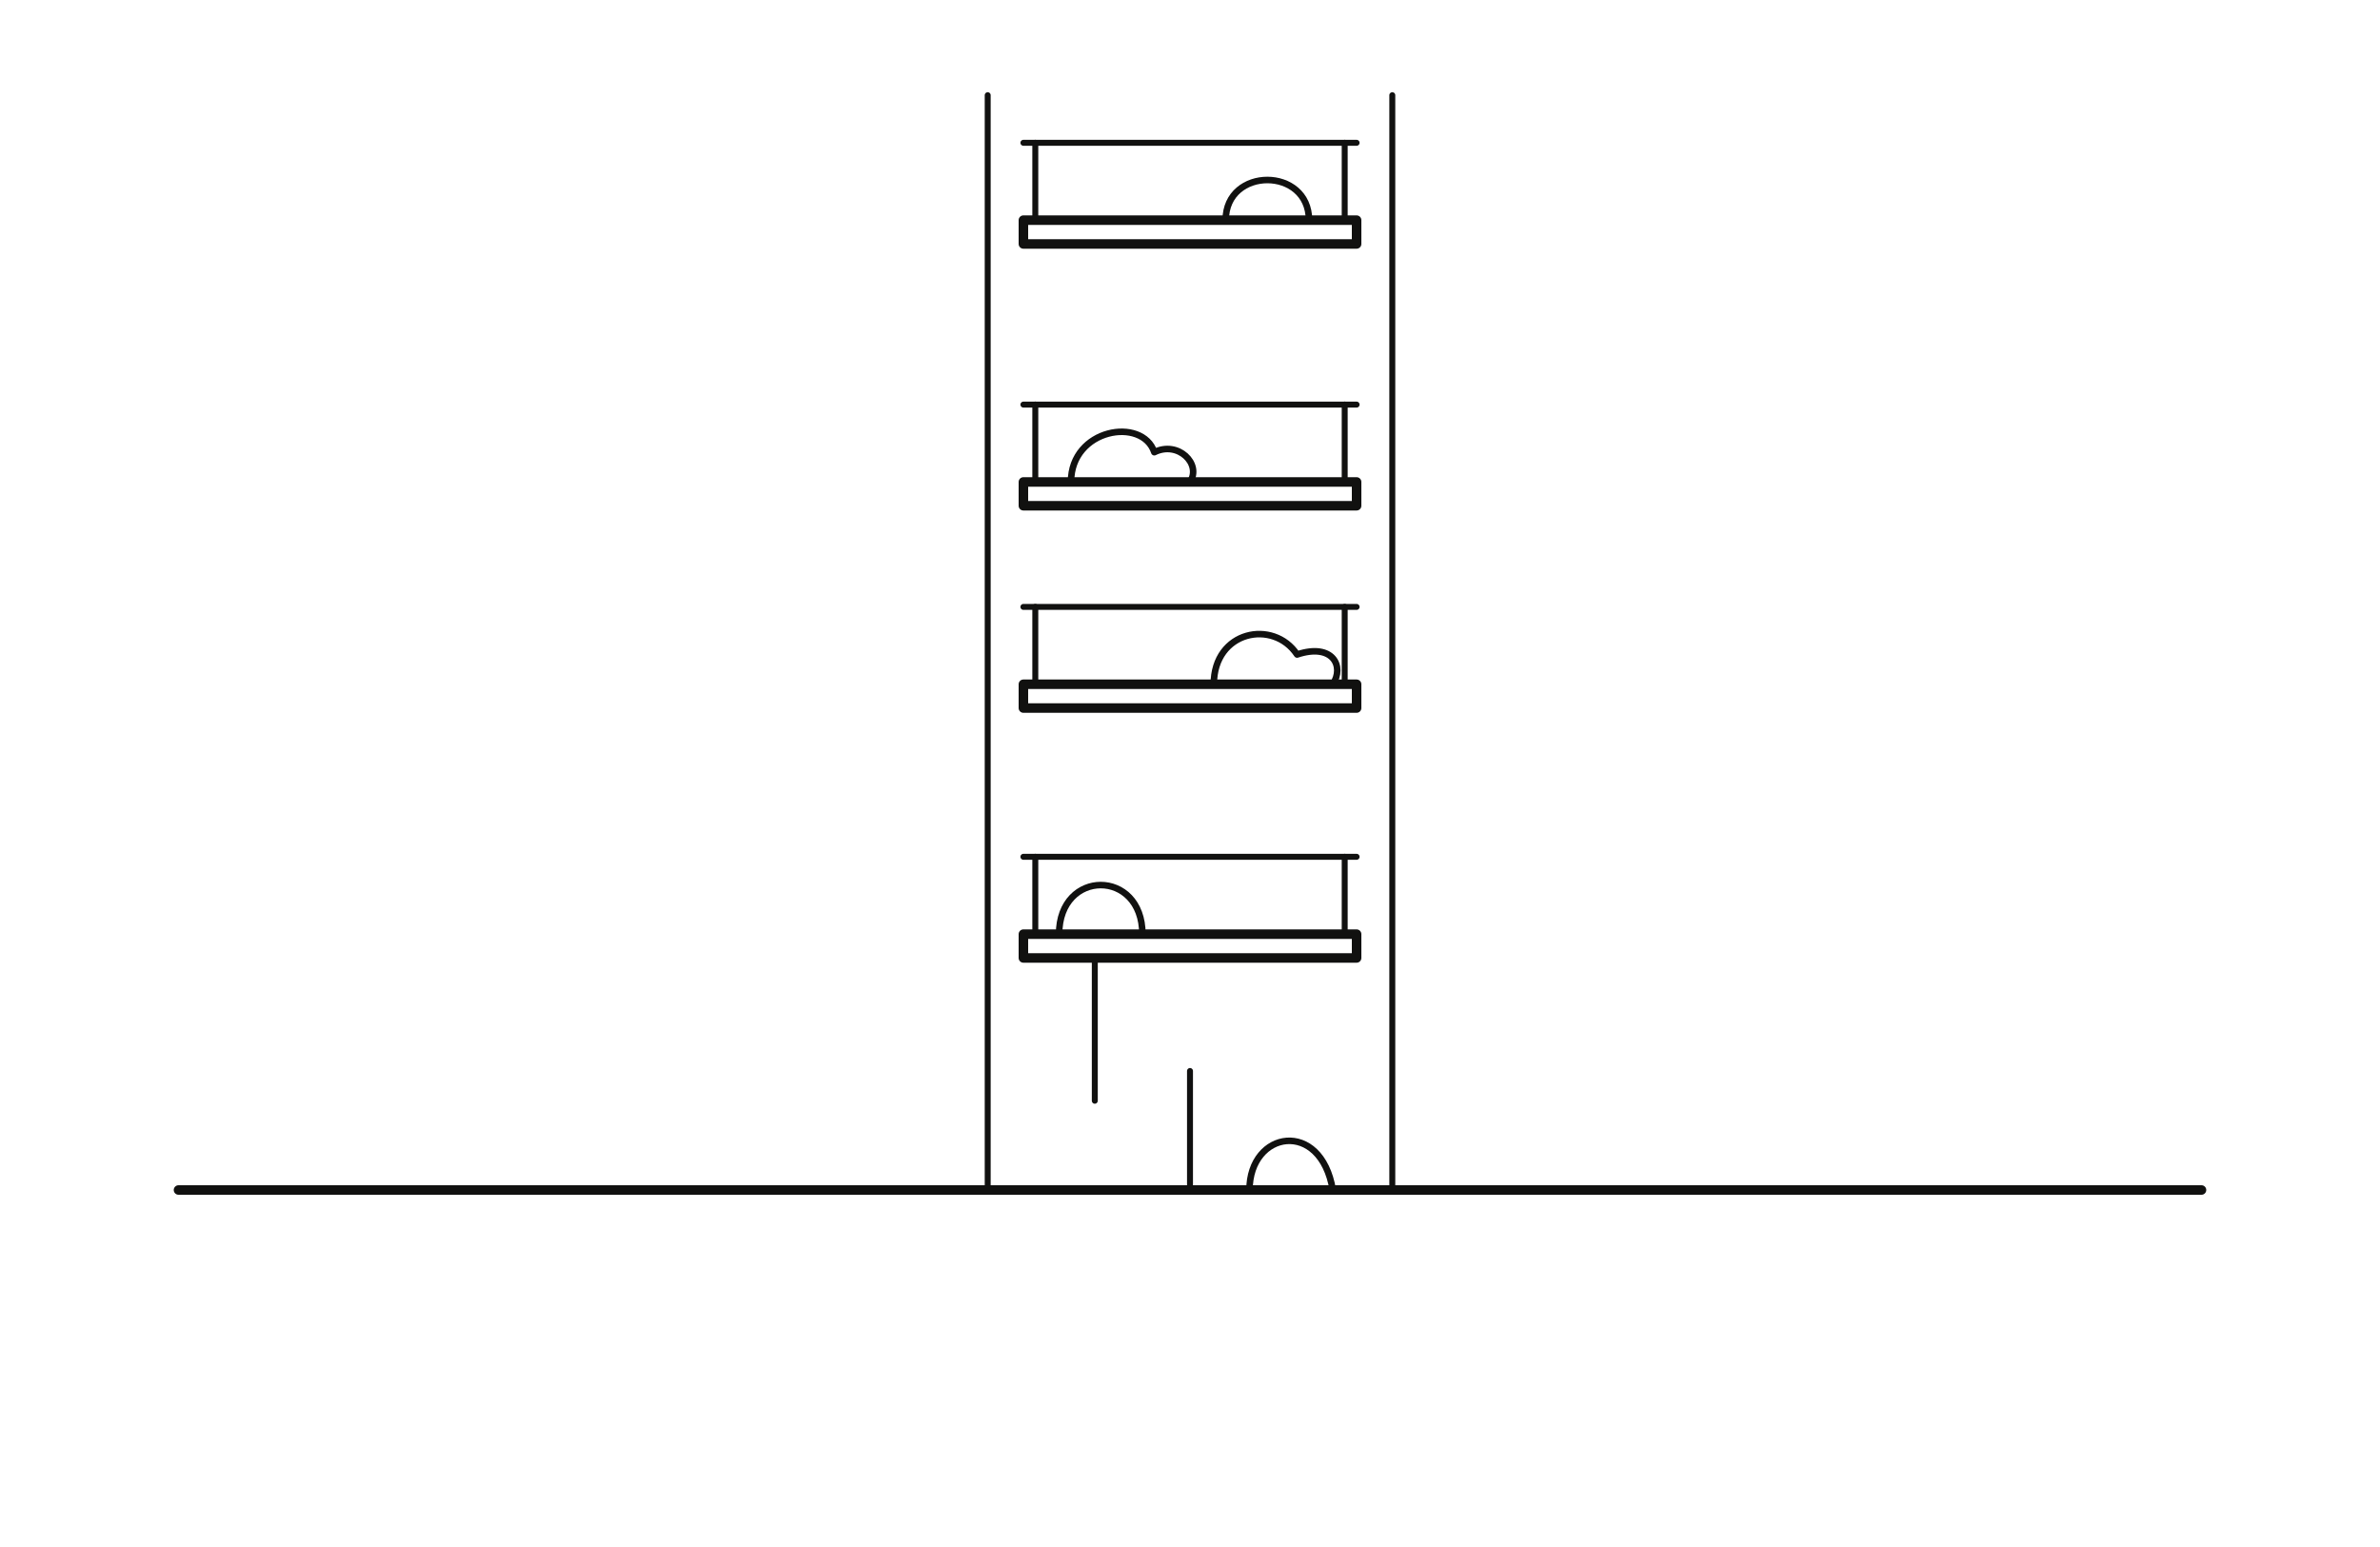
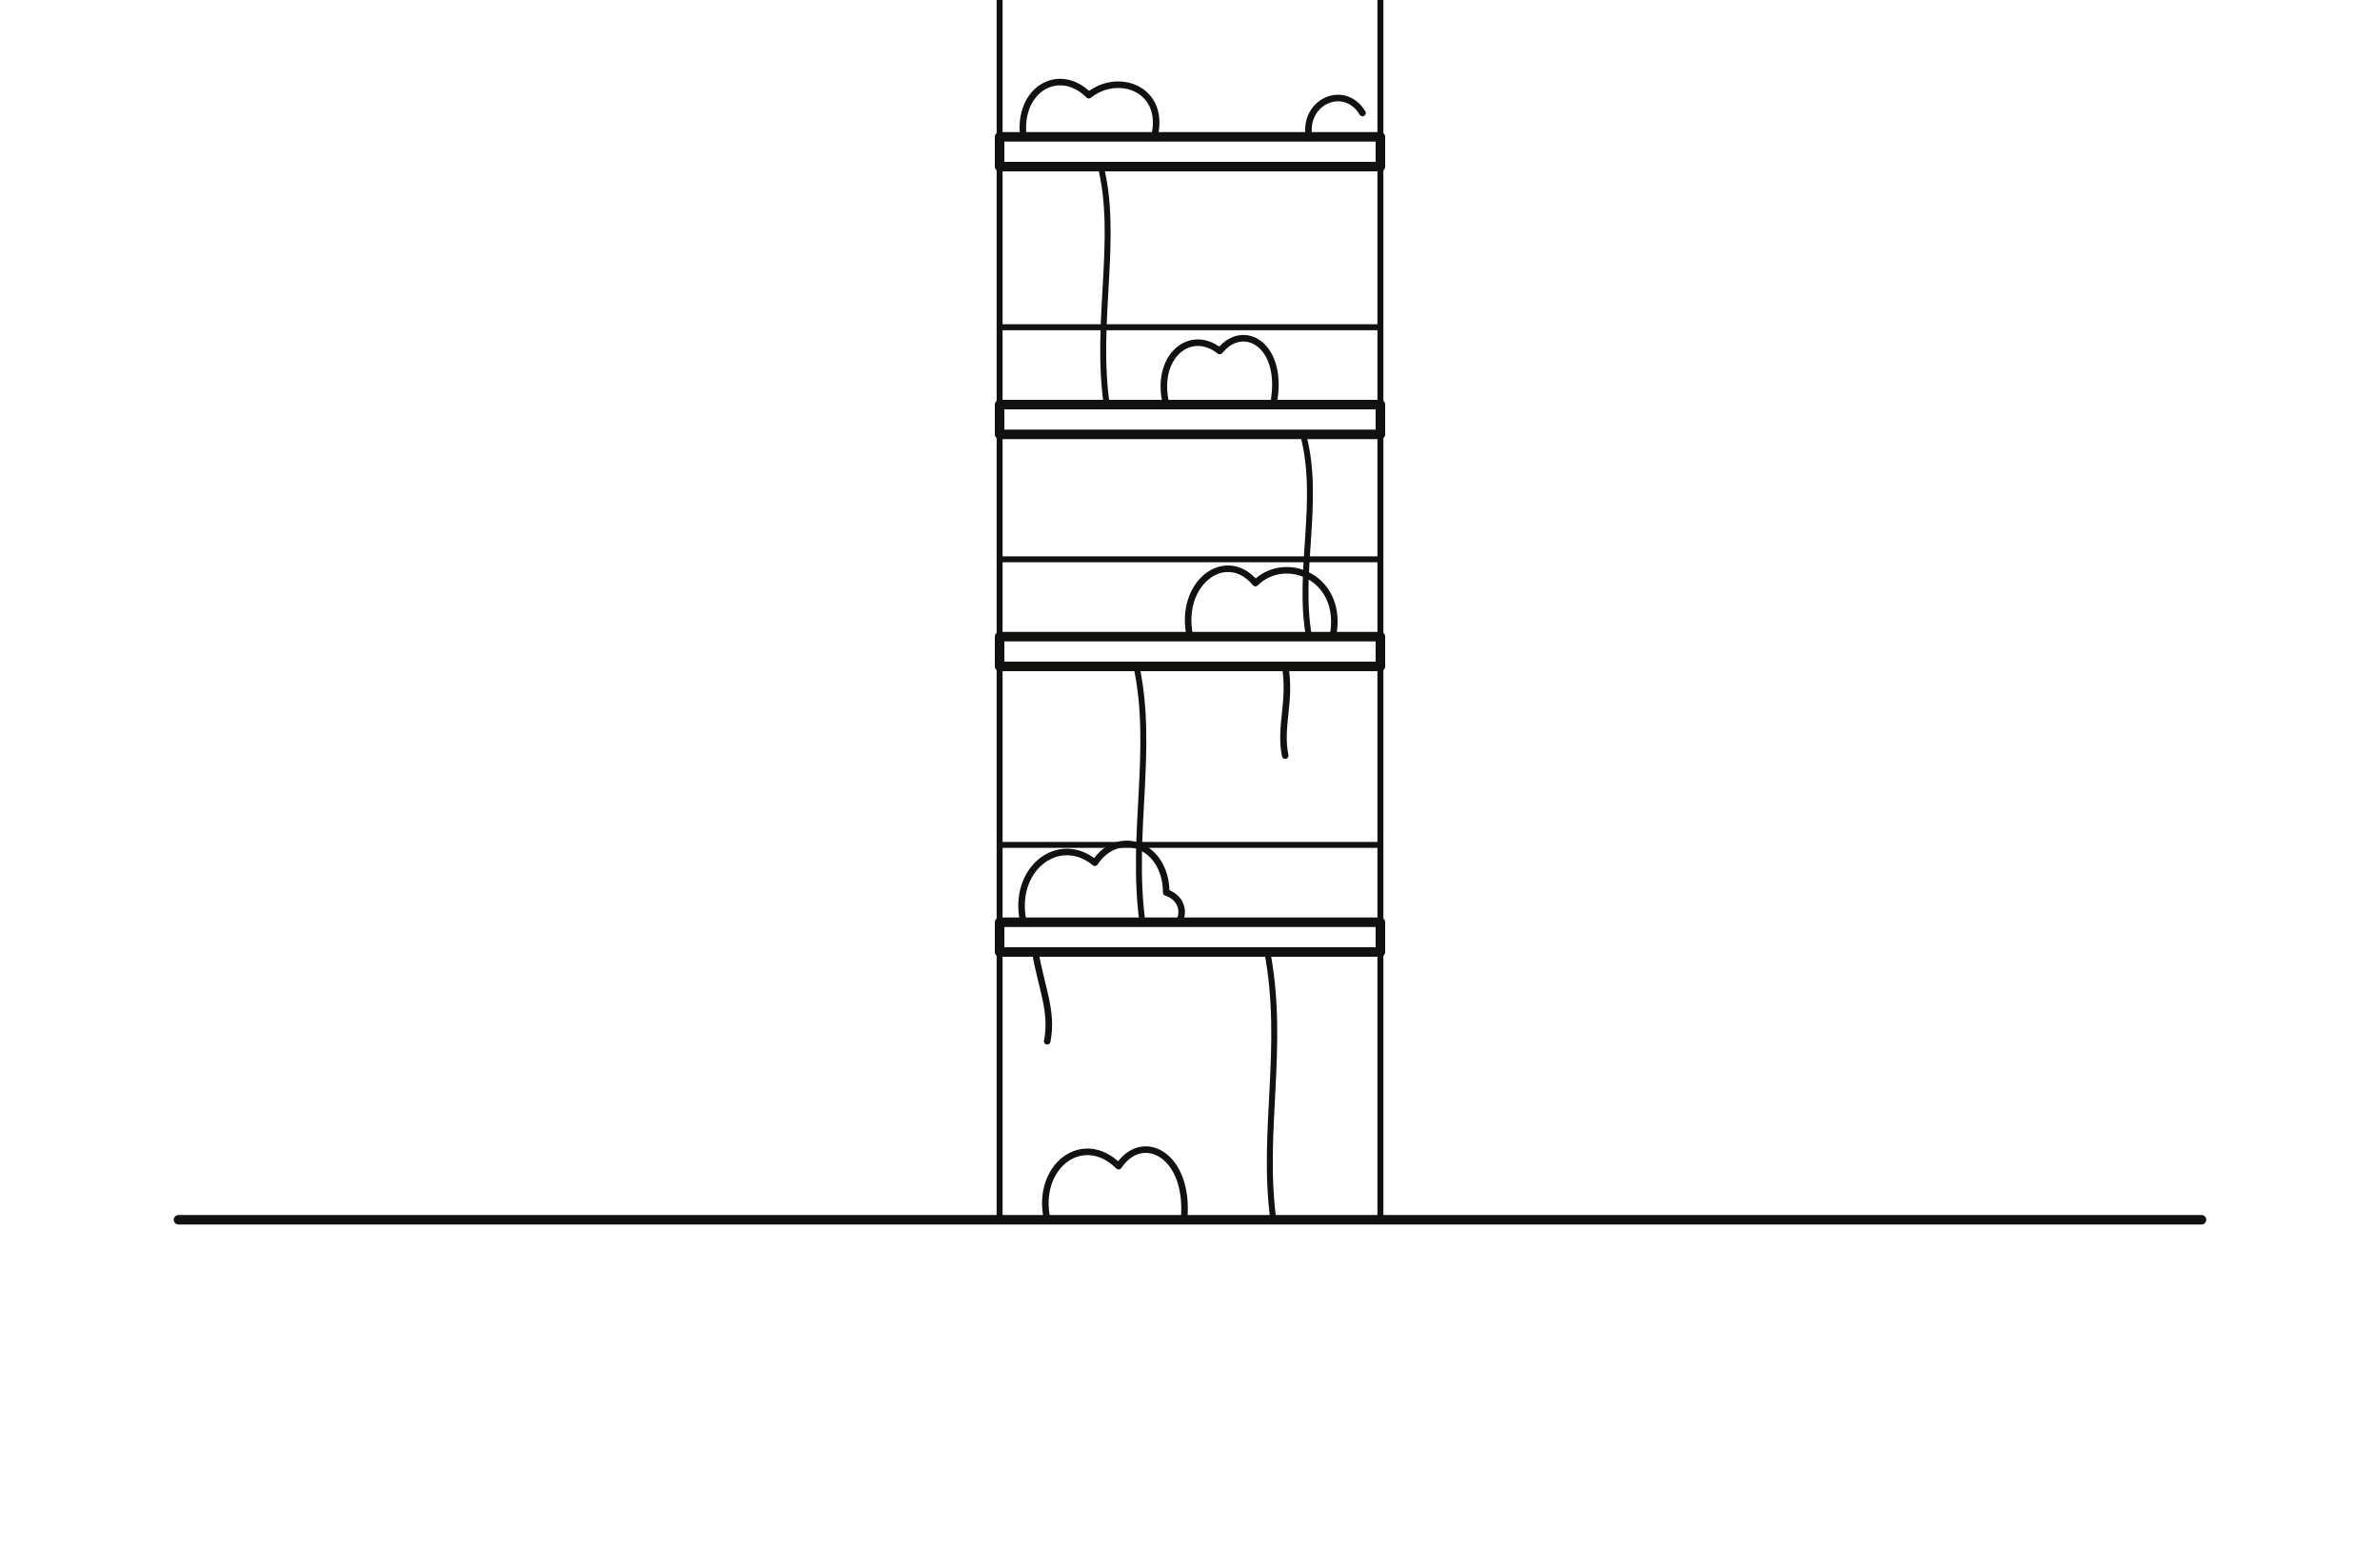
<svg xmlns="http://www.w3.org/2000/svg" viewBox="0 0 400 260" width="400" height="260">
  <rect width="400" height="260" fill="#fff" />
  <g fill="none" stroke="#111110" stroke-linecap="round" stroke-linejoin="round">
-     <path d="M30 200 H370" stroke-width="1.6" />
-     <path d="M166 200 V16 M234 200 V16" stroke-width="1.0" />
-     <path d="M172 157 H228 V161 H172 Z M172 115 H228 V119 H172 Z M172 81 H228 V85 H172 Z M172 37 H228 V41 H172 Z" stroke-width="1.6" />
-     <path d="M172 144 H228 M172 102 H228 M172 68 H228 M172 24 H228" stroke-width="1.0" />
-     <path d="M174 157 V144 M226 157 V144 M174 115 V102 M226 115 V102 M174 81 V68 M226 81 V68 M174 37 V24 M226 37 V24" stroke-width="1.0" />
-     <path d="M178 157 C178 146 192 146 192 157 M204 115 C204 106 214 104 218 110 C224 108 226 112 224 115 M180 81 C180 72 192 70 194 76 C198 74 202 78 200 81 M206 37 C206 28 220 28 220 37 M210 200 C210 190 222 188 224 200" stroke-width="1.1" />
-     <path d="M200 200 V180 M184 161 V185" stroke-width="1.0" />
+     <path d="M30 205 H370" stroke-width="1.6" />
+     <path d="M168 205 V0 M232 205 V0" stroke-width="1.0" />
+     <path d="M168 155 H232 V160 H168 Z M168 107 H232 V112 H168 Z M168 68 H232 V73 H168 Z M168 23 H232 V28 H168 Z" stroke-width="1.6" />
+     <path d="M168 142 H232 M168 94 H232 M168 55 H232" stroke-width="1.0" />
+     <path d="M214 205 C212 190 216 176 213 160 M192 155 C190 140 194 126 191 112 M220 107 C218 96 222 84 219 73 M186 68 C184 54 188 40 185 28" stroke-width="1.0" />
+     <path d="M172 155 C170 146 178 140 184 145 C188 139 196 142 196 150 C199 151 199 154 198 155 M200 107 C198 98 206 92 211 98 C216 93 226 97 224 107 M174 160 C175 166 177 170 176 175 M216 112 C217 118 215 122 216 127 M196 68 C194 60 200 55 205 59 C209 54 216 58 214 68 M172 23 C171 15 178 11 183 16 C188 12 196 15 194 23 M220 23 C219 17 226 14 229 19 M176 205 C174 196 182 190 188 196 C192 190 200 194 199 205" stroke-width="1.1" />
  </g>
</svg>
